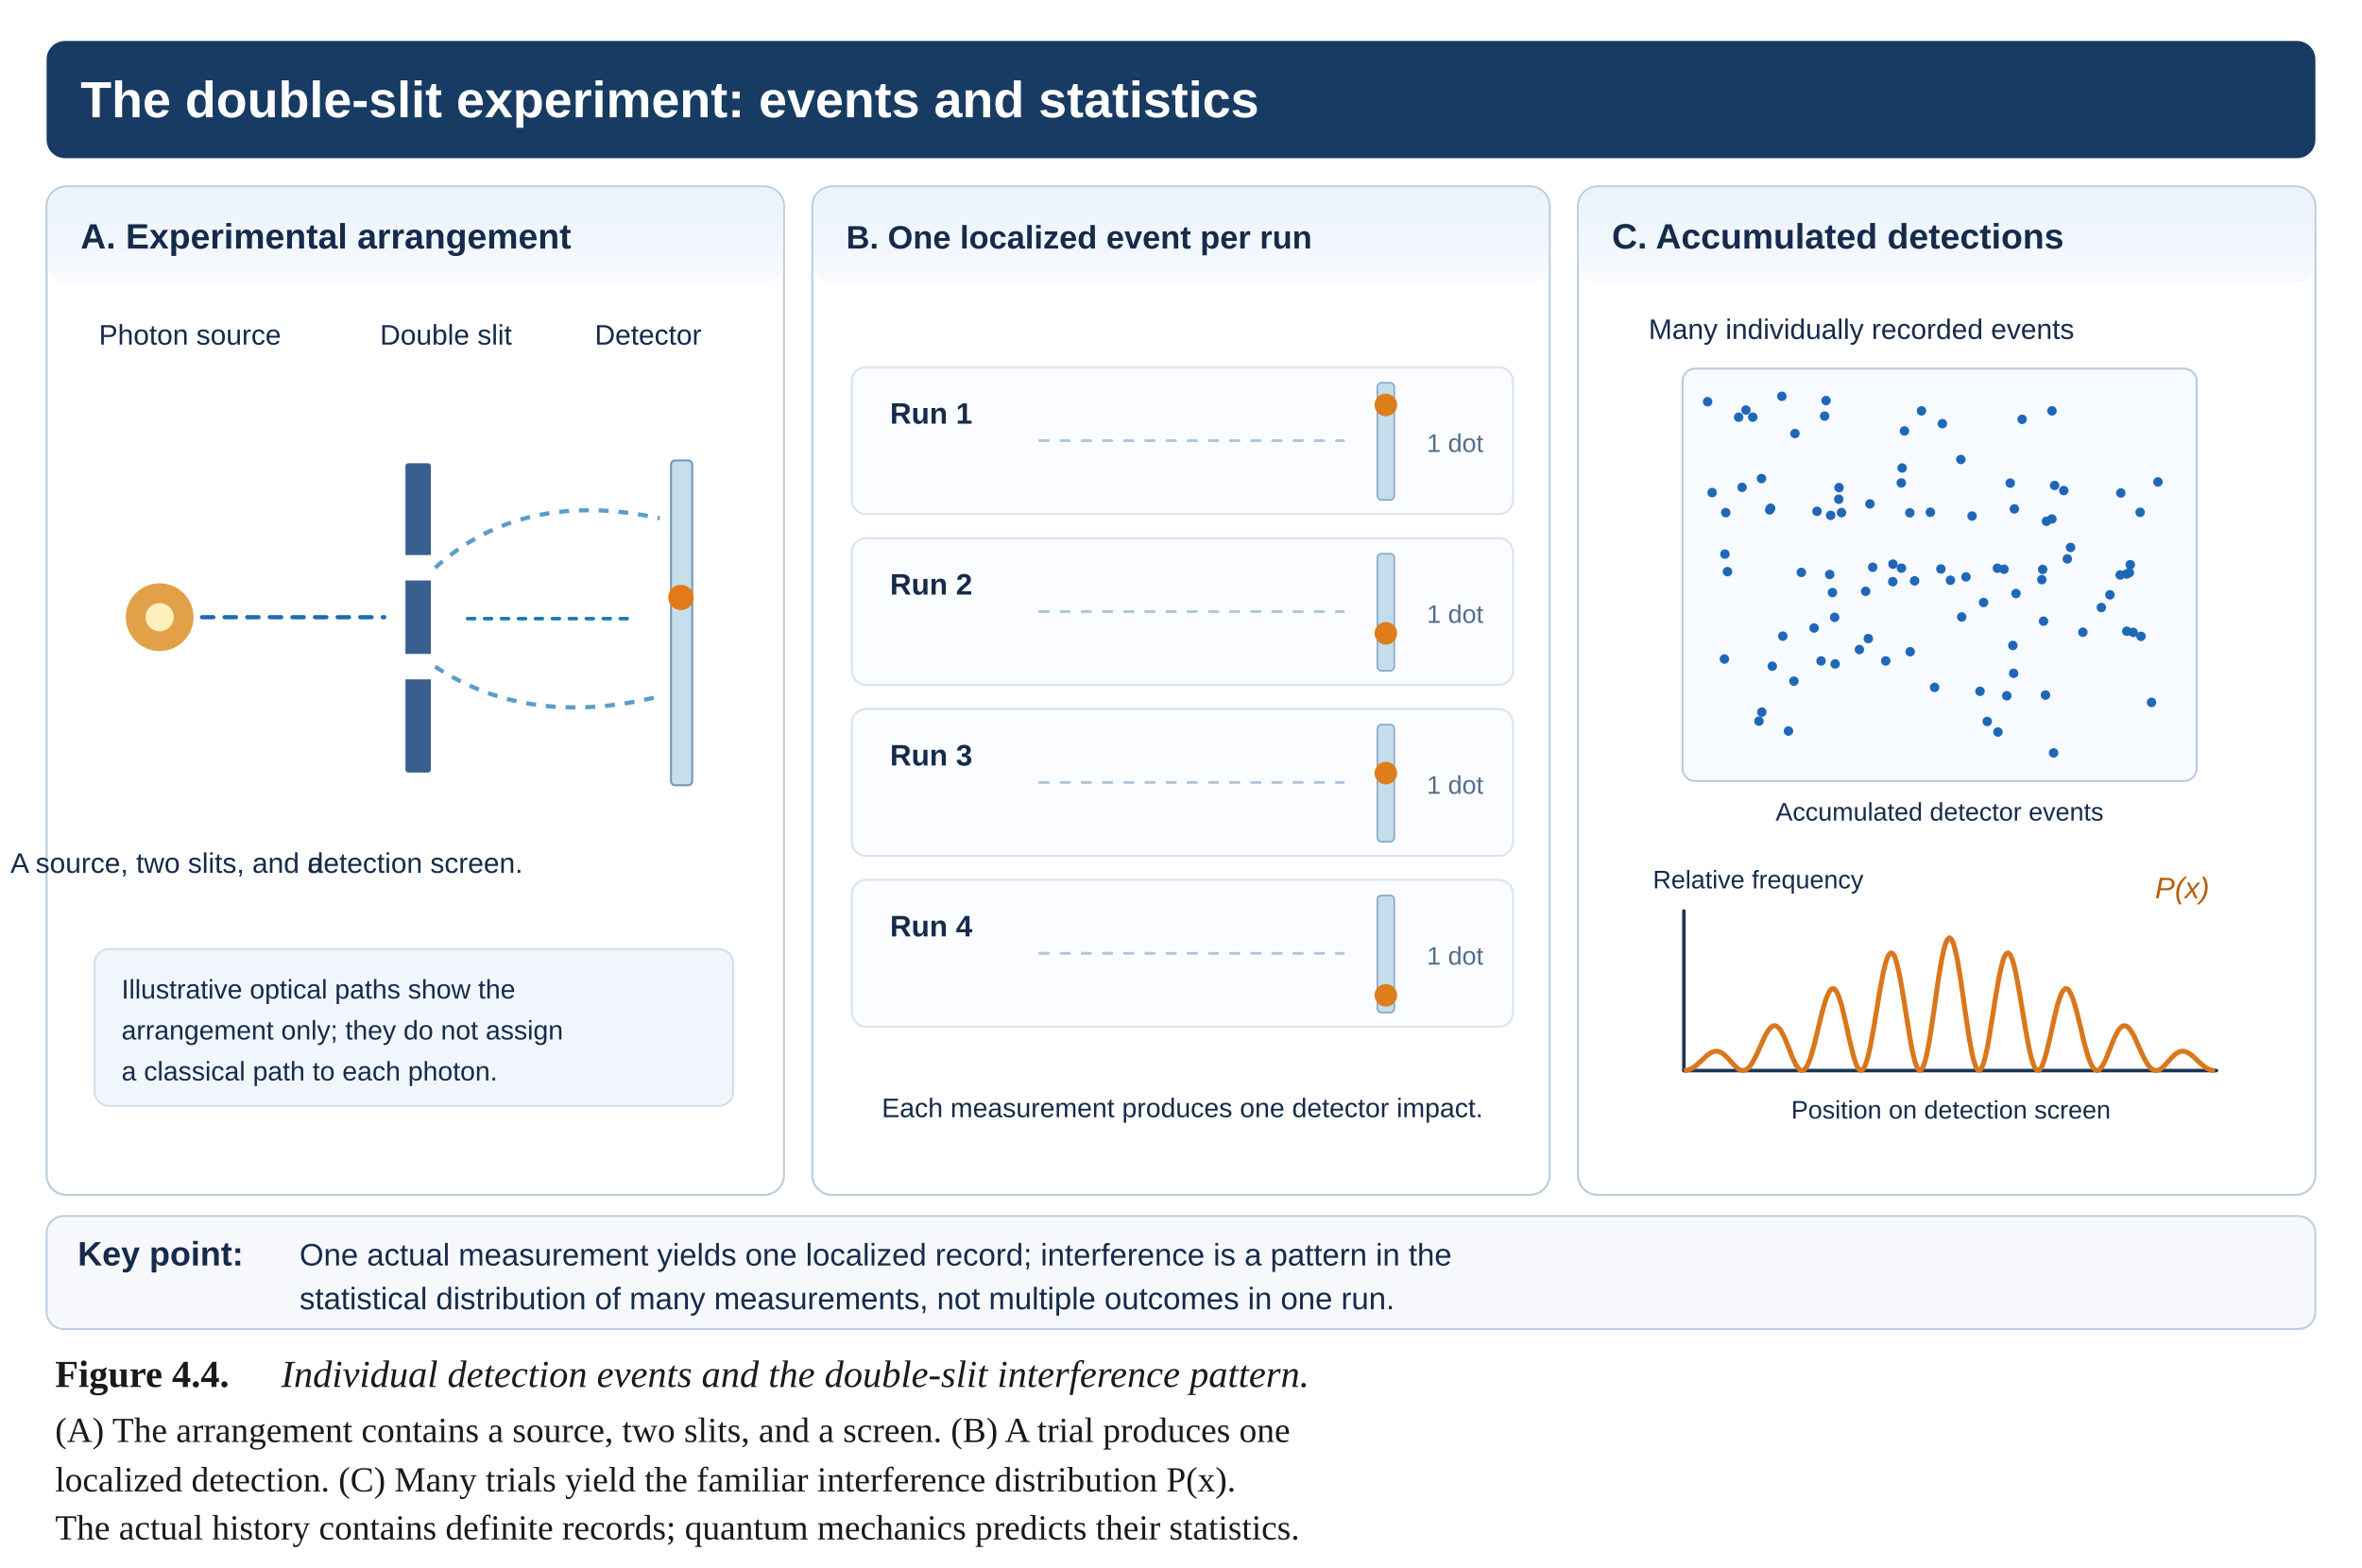
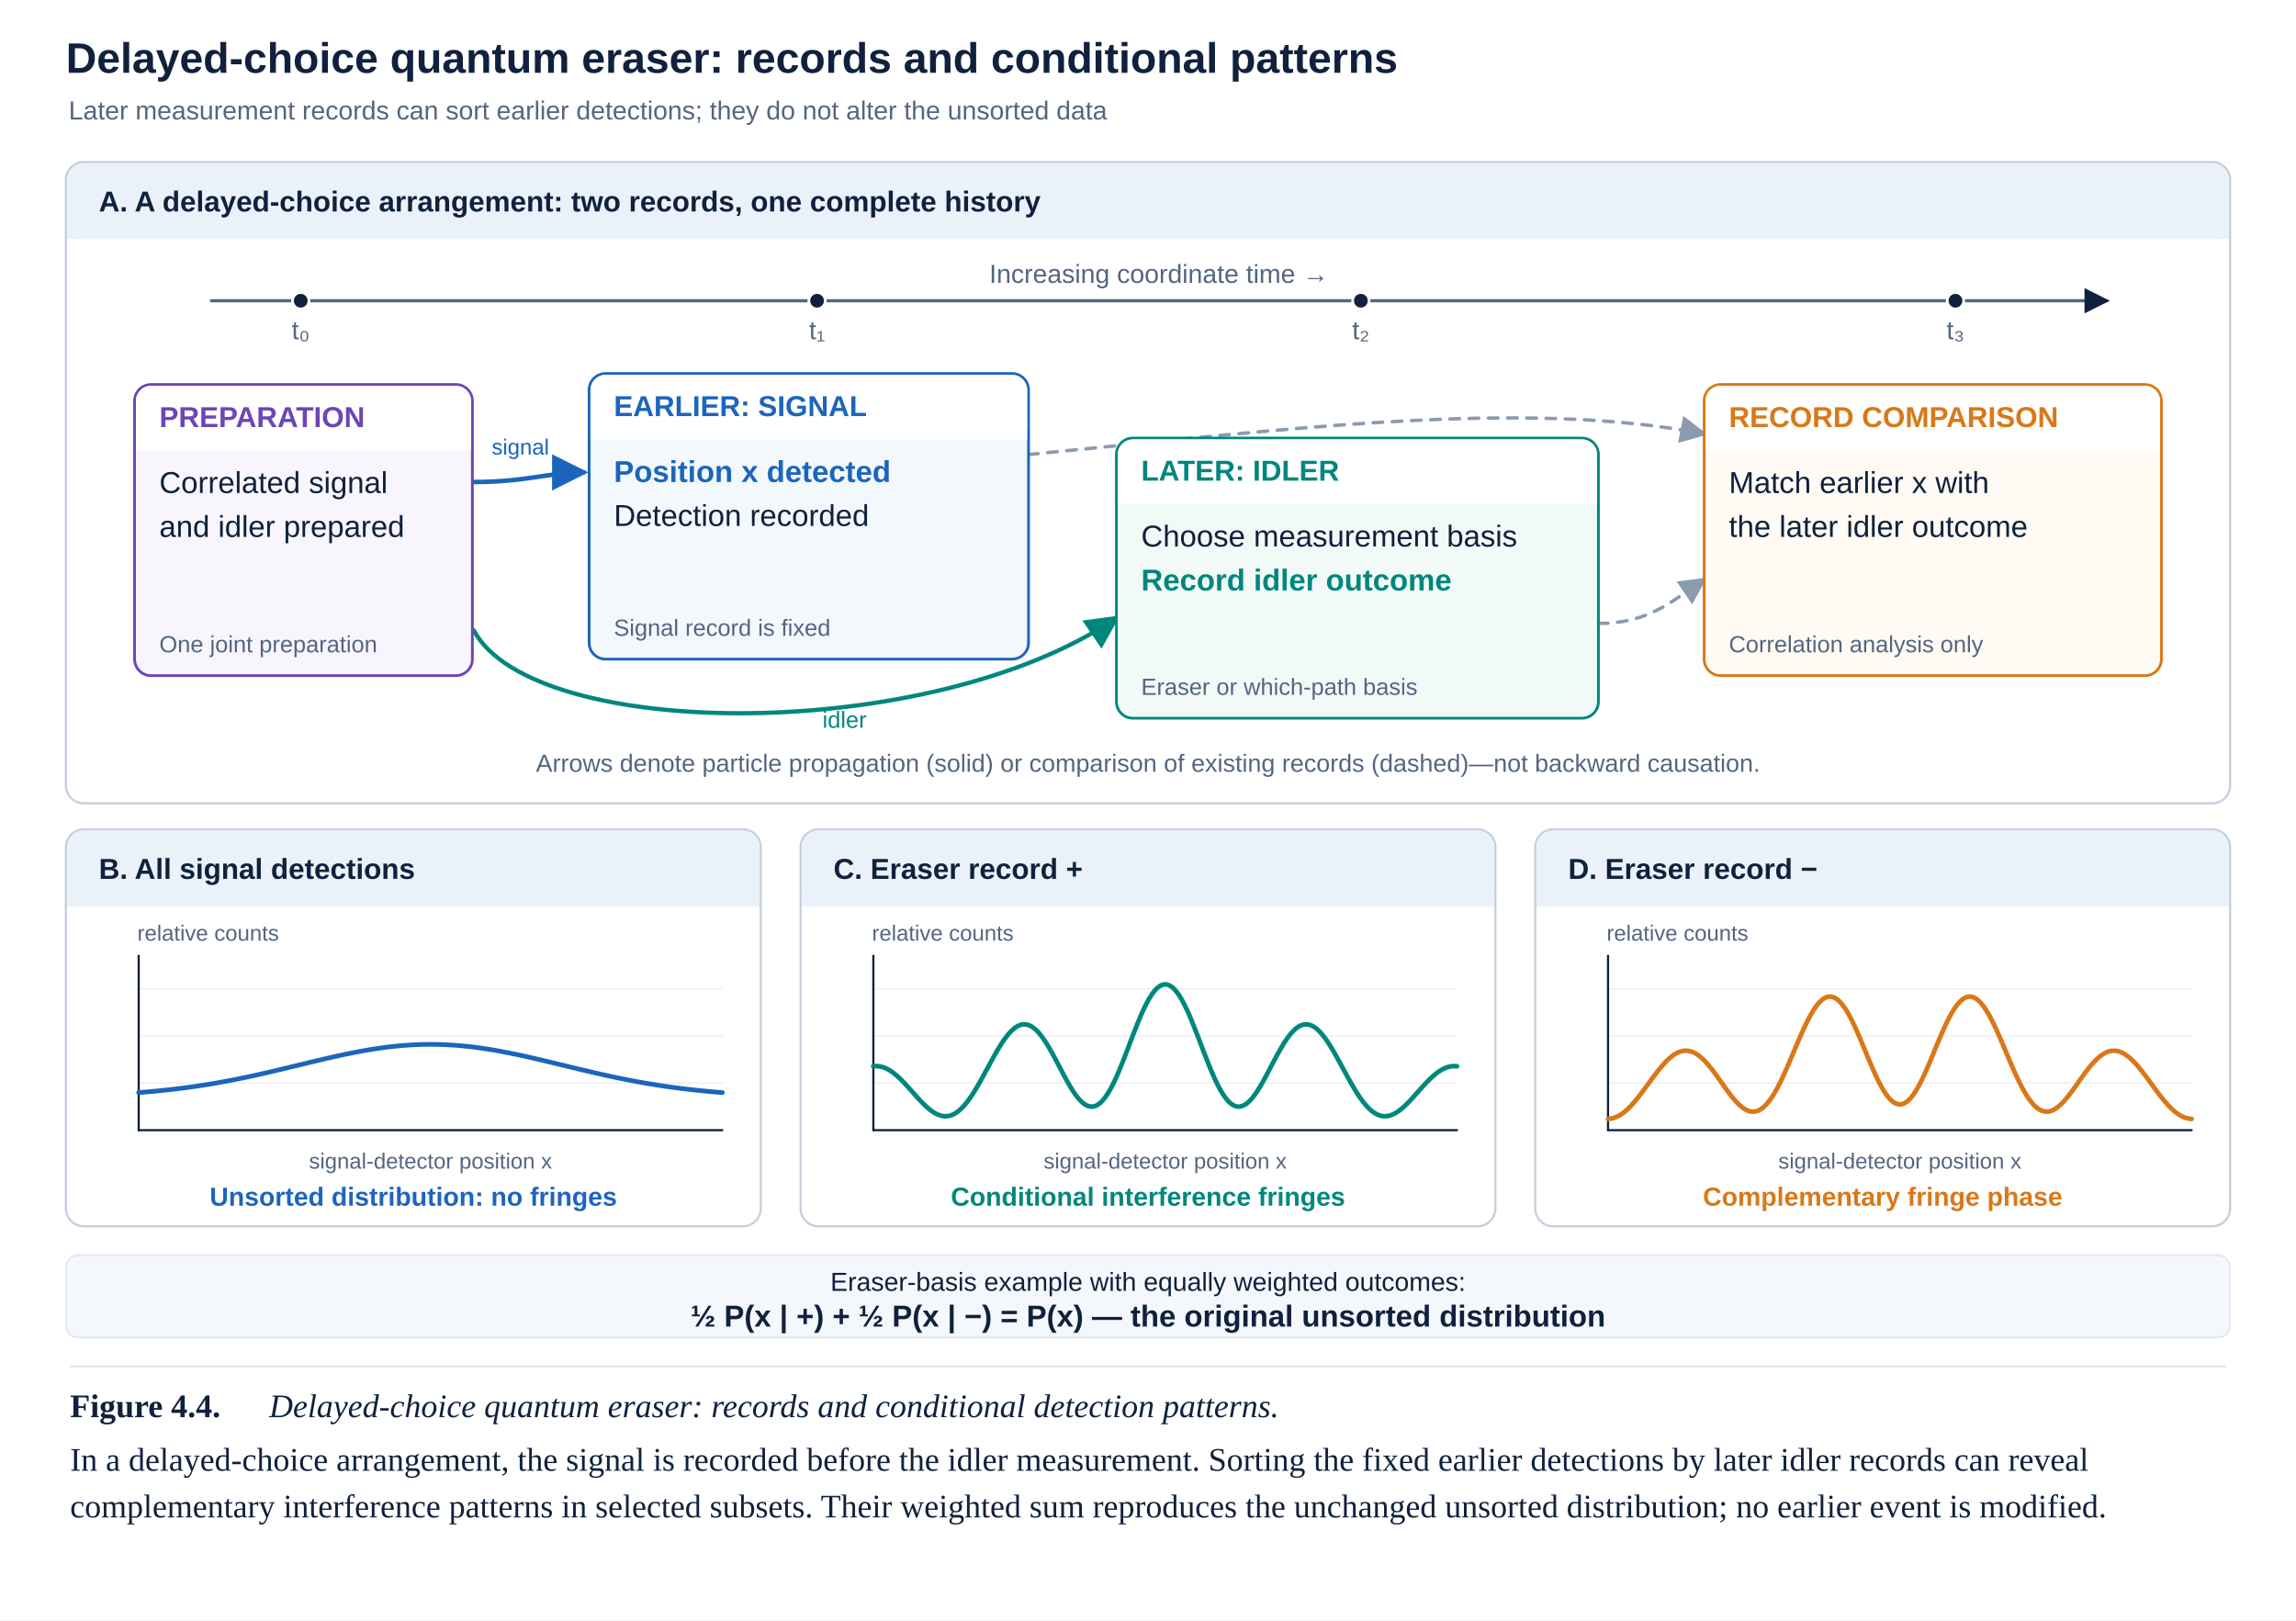
- <svg xmlns="http://www.w3.org/2000/svg" width="1672" height="1110" viewBox="0 0 1672 1110" role="img" aria-labelledby="title desc">
+ <svg xmlns="http://www.w3.org/2000/svg" width="1672" height="1180" viewBox="0 0 1672 1180" role="img" aria-labelledby="figtitle figdesc">
  <defs>
-     <linearGradient id="wash" x2="0" y2="1">
-       <stop stop-color="#EAF2FC" />
-       <stop offset="1" stop-color="#F8FAFD" />
-     </linearGradient>
-     <marker id="arrow" markerWidth="8" markerHeight="8" refX="7" refY="4" orient="auto">
-       <path d="M0 0L8 4L0 8Z" fill="#1E67B4" />
+     <marker id="arrowblue" viewBox="0 0 10 10" refX="8.7" refY="5" markerWidth="8" markerHeight="8" orient="auto">
+       <path d="M0 0 L10 5 L0 10Z" fill="#1C65BD" />
+     </marker>
+     <marker id="arrowteal" viewBox="0 0 10 10" refX="8.7" refY="5" markerWidth="8" markerHeight="8" orient="auto">
+       <path d="M0 0 L10 5 L0 10Z" fill="#00877D" />
+     </marker>
+     <marker id="arrowgray" viewBox="0 0 10 10" refX="8.7" refY="5" markerWidth="8" markerHeight="8" orient="auto">
+       <path d="M0 0 L10 5 L0 10Z" fill="#8A9BB0" />
+     </marker>
+     <marker id="arrownavy" viewBox="0 0 10 10" refX="8.7" refY="5" markerWidth="8" markerHeight="8" orient="auto">
+       <path d="M0 0 L10 5 L0 10Z" fill="#10213D" />
    </marker>
  </defs>
-   <rect width="1672" height="1110" fill="white" />
-   <g font-family="Arial,Helvetica,sans-serif" fill="#162B4B">
-     <rect x="33" y="29" width="1606" height="83" rx="13" fill="#183B63" />
-     <text x="57" y="83" font-size="36" font-weight="bold" fill="white">The double-slit experiment: events and statistics</text>
-     <rect x="33" y="132" width="522" height="714" rx="14" fill="#fff" stroke="#b9cce0" stroke-width="1.4" />
-     <rect x="34" y="133" width="520" height="67" rx="12" fill="url(#wash)" stroke="none" stroke-width="0" />
-     <rect x="575" y="132" width="522" height="714" rx="14" fill="#fff" stroke="#b9cce0" stroke-width="1.4" />
-     <rect x="576" y="133" width="520" height="67" rx="12" fill="url(#wash)" stroke="none" stroke-width="0" />
-     <rect x="1117" y="132" width="522" height="714" rx="14" fill="#fff" stroke="#b9cce0" stroke-width="1.4" />
-     <rect x="1118" y="133" width="520" height="67" rx="12" fill="url(#wash)" stroke="none" stroke-width="0" />
-     <text x="57" y="176" font-size="25" font-weight="bold">A. Experimental arrangement</text>
-     <text x="599" y="176" font-size="23" font-weight="bold">B. One localized event per run</text>
-     <text x="1141" y="176" font-size="25" font-weight="bold">C. Accumulated detections</text>
-     <text x="70" y="244" font-size="20">Photon source</text>
-     <text x="269" y="244" font-size="20">Double slit</text>
-     <text x="421" y="244" font-size="20">Detector</text>
-     <circle cx="113" cy="437" r="24" fill="#E2A148" />
-     <circle cx="113" cy="437" r="10" fill="#FFF0BC" />
-     <rect x="287" y="328" width="18" height="219" rx="2" fill="#385F8E" stroke="#24476E" stroke-width="0" />
-     <rect x="284" y="393" width="24" height="18" rx="1" fill="white" stroke="white" stroke-width="0" />
-     <rect x="284" y="463" width="24" height="18" rx="1" fill="white" stroke="white" stroke-width="0" />
-     <rect x="475" y="326" width="15" height="230" rx="3" fill="#C5DFED" stroke="#7398B5" stroke-width="1.4" />
-     <path d="M143 437L272 437" stroke="#2168B3" stroke-width="3" stroke-dasharray="8 8" stroke-linecap="round" fill="none" />
-     <path d="M308 402 Q370 346 467 367 M308 472 Q375 516 467 493" fill="none" stroke="#1B78B8" stroke-width="3" stroke-dasharray="7 7" opacity=".72" />
-     <path d="M331 438L447 438" stroke="#1B78B8" stroke-width="2.5" stroke-dasharray="5 7" stroke-linecap="round" fill="none" />
-     <circle cx="482" cy="423" r="9" fill="#E27B17" />
-     <text x="118" y="618" font-size="20" text-anchor="middle">A source, two slits, and a</text>
-     <text x="294" y="618" font-size="20" text-anchor="middle">detection screen.</text>
-     <rect x="67" y="672" width="452" height="111" rx="10" fill="#F0F6FC" stroke="#D0DFEE" stroke-width="1.4" />
-     <text x="86" y="707" font-size="19">Illustrative optical paths show the</text>
-     <text x="86" y="736" font-size="19">arrangement only; they do not assign</text>
-     <text x="86" y="765" font-size="19">a classical path to each photon.</text>
-     <rect x="603" y="260" width="468" height="104" rx="10" fill="#FAFCFF" stroke="#D9E4EF" stroke-width="1.4" />
-     <text x="630" y="300" font-size="21" font-weight="bold">Run 1</text>
-     <path d="M736 312L951 312" stroke="#AFC6DF" stroke-width="2" stroke-dasharray="6 9" stroke-linecap="round" fill="none" />
-     <rect x="975" y="271" width="12" height="83" rx="3" fill="#C4DDEB" stroke="#7DA1C0" stroke-width="1" />
-     <circle cx="981" cy="286.7" r="8" fill="#DD7E1B" />
-     <text x="1010" y="320" font-size="18" fill="#536D8B">1 dot</text>
-     <rect x="603" y="381" width="468" height="104" rx="10" fill="#FAFCFF" stroke="#D9E4EF" stroke-width="1.4" />
-     <text x="630" y="421" font-size="21" font-weight="bold">Run 2</text>
-     <path d="M736 433L951 433" stroke="#AFC6DF" stroke-width="2" stroke-dasharray="6 9" stroke-linecap="round" fill="none" />
-     <rect x="975" y="392" width="12" height="83" rx="3" fill="#C4DDEB" stroke="#7DA1C0" stroke-width="1" />
-     <circle cx="981" cy="448.4" r="8" fill="#DD7E1B" />
-     <text x="1010" y="441" font-size="18" fill="#536D8B">1 dot</text>
-     <rect x="603" y="502" width="468" height="104" rx="10" fill="#FAFCFF" stroke="#D9E4EF" stroke-width="1.4" />
-     <text x="630" y="542" font-size="21" font-weight="bold">Run 3</text>
-     <path d="M736 554L951 554" stroke="#AFC6DF" stroke-width="2" stroke-dasharray="6 9" stroke-linecap="round" fill="none" />
-     <rect x="975" y="513" width="12" height="83" rx="3" fill="#C4DDEB" stroke="#7DA1C0" stroke-width="1" />
-     <circle cx="981" cy="547.4" r="8" fill="#DD7E1B" />
-     <text x="1010" y="562" font-size="18" fill="#536D8B">1 dot</text>
-     <rect x="603" y="623" width="468" height="104" rx="10" fill="#FAFCFF" stroke="#D9E4EF" stroke-width="1.4" />
-     <text x="630" y="663" font-size="21" font-weight="bold">Run 4</text>
-     <path d="M736 675L951 675" stroke="#AFC6DF" stroke-width="2" stroke-dasharray="6 9" stroke-linecap="round" fill="none" />
-     <rect x="975" y="634" width="12" height="83" rx="3" fill="#C4DDEB" stroke="#7DA1C0" stroke-width="1" />
-     <circle cx="981" cy="704.7" r="8" fill="#DD7E1B" />
-     <text x="1010" y="683" font-size="18" fill="#536D8B">1 dot</text>
-     <text x="837" y="791" font-size="19" text-anchor="middle">Each measurement produces one detector impact.</text>
-     <text x="1167" y="240" font-size="20">Many individually recorded events</text>
-     <rect x="1191" y="261" width="364" height="292" rx="9" fill="#F7FAFE" stroke="#B8CBE1" stroke-width="1.4" />
-     <circle cx="1298.692" cy="437.09" r="3.35" fill="#1E68B7" />
-     <circle cx="1269.875" cy="482.299" r="3.35" fill="#1E68B7" />
-     <circle cx="1355.294" cy="411.258" r="3.35" fill="#1E68B7" />
-     <circle cx="1420.562" cy="492.642" r="3.35" fill="#1E68B7" />
-     <circle cx="1266.009" cy="517.631" r="3.35" fill="#1E68B7" />
-     <circle cx="1245.099" cy="510.593" r="3.35" fill="#1E68B7" />
-     <circle cx="1289.082" cy="467.956" r="3.35" fill="#1E68B7" />
-     <circle cx="1369.457" cy="486.701" r="3.35" fill="#1E68B7" />
-     <circle cx="1339.842" cy="411.85" r="3.35" fill="#1E68B7" />
-     <circle cx="1452.49" cy="367.446" r="3.35" fill="#1E68B7" />
-     <circle cx="1527.554" cy="341.212" r="3.35" fill="#1E68B7" />
-     <circle cx="1452.54" cy="290.933" r="3.35" fill="#1E68B7" />
-     <circle cx="1339.964" cy="399.426" r="3.35" fill="#1E68B7" />
-     <circle cx="1460.903" cy="347.346" r="3.35" fill="#1E68B7" />
-     <circle cx="1425.423" cy="476.723" r="3.35" fill="#1E68B7" />
-     <circle cx="1240.738" cy="295.38" r="3.35" fill="#1E68B7" />
-     <circle cx="1493.58" cy="421.162" r="3.35" fill="#1E68B7" />
-     <circle cx="1448.593" cy="369.074" r="3.35" fill="#1E68B7" />
-     <circle cx="1366.443" cy="362.716" r="3.35" fill="#1E68B7" />
-     <circle cx="1233.182" cy="345.06" r="3.35" fill="#1E68B7" />
-     <circle cx="1351.927" cy="363.106" r="3.35" fill="#1E68B7" />
-     <circle cx="1388.004" cy="325.32" r="3.35" fill="#1E68B7" />
-     <circle cx="1507.335" cy="405.425" r="3.35" fill="#1E68B7" />
-     <circle cx="1220.679" cy="466.634" r="3.35" fill="#1E68B7" />
-     <circle cx="1465.715" cy="387.626" r="3.35" fill="#1E68B7" />
-     <circle cx="1413.899" cy="402.31" r="3.35" fill="#1E68B7" />
-     <circle cx="1425.924" cy="360.325" r="3.35" fill="#1E68B7" />
-     <circle cx="1523.013" cy="497.313" r="3.35" fill="#1E68B7" />
-     <circle cx="1453.696" cy="533.073" r="3.35" fill="#1E68B7" />
-     <circle cx="1505.502" cy="446.921" r="3.35" fill="#1E68B7" />
-     <circle cx="1247.158" cy="504.211" r="3.35" fill="#1E68B7" />
-     <circle cx="1221.594" cy="362.952" r="3.35" fill="#1E68B7" />
-     <circle cx="1427.065" cy="420.267" r="3.35" fill="#1E68B7" />
-     <circle cx="1391.657" cy="408.44" r="3.35" fill="#1E68B7" />
-     <circle cx="1303.57" cy="362.945" r="3.35" fill="#1E68B7" />
-     <circle cx="1230.752" cy="295.417" r="3.35" fill="#1E68B7" />
-     <circle cx="1325.644" cy="401.613" r="3.35" fill="#1E68B7" />
-     <circle cx="1284.147" cy="444.64" r="3.35" fill="#1E68B7" />
-     <circle cx="1373.92" cy="402.865" r="3.35" fill="#1E68B7" />
-     <circle cx="1360.172" cy="290.928" r="3.35" fill="#1E68B7" />
-     <circle cx="1445.353" cy="410.417" r="3.35" fill="#1E68B7" />
-     <circle cx="1323.685" cy="356.792" r="3.35" fill="#1E68B7" />
-     <circle cx="1424.855" cy="456.993" r="3.35" fill="#1E68B7" />
-     <circle cx="1301.61" cy="353.473" r="3.35" fill="#1E68B7" />
-     <circle cx="1322.531" cy="452.15" r="3.35" fill="#1E68B7" />
-     <circle cx="1487.504" cy="430.138" r="3.35" fill="#1E68B7" />
-     <circle cx="1500.842" cy="407.108" r="3.35" fill="#1E68B7" />
-     <circle cx="1275.128" cy="405.281" r="3.35" fill="#1E68B7" />
-     <circle cx="1418.605" cy="403.043" r="3.35" fill="#1E68B7" />
-     <circle cx="1316.225" cy="459.904" r="3.35" fill="#1E68B7" />
-     <circle cx="1208.776" cy="284.414" r="3.35" fill="#1E68B7" />
-     <circle cx="1254.566" cy="471.701" r="3.35" fill="#1E68B7" />
-     <circle cx="1291.608" cy="294.623" r="3.35" fill="#1E68B7" />
-     <circle cx="1352.193" cy="461.45" r="3.35" fill="#1E68B7" />
-     <circle cx="1404.118" cy="426.573" r="3.35" fill="#1E68B7" />
-     <circle cx="1422.998" cy="342.064" r="3.35" fill="#1E68B7" />
-     <circle cx="1334.863" cy="467.939" r="3.35" fill="#1E68B7" />
-     <circle cx="1374.962" cy="299.979" r="3.35" fill="#1E68B7" />
-     <circle cx="1262.007" cy="450.418" r="3.35" fill="#1E68B7" />
-     <circle cx="1505.363" cy="406.45" r="3.35" fill="#1E68B7" />
-     <circle cx="1514.958" cy="362.741" r="3.35" fill="#1E68B7" />
-     <circle cx="1406.711" cy="510.818" r="3.35" fill="#1E68B7" />
-     <circle cx="1345.989" cy="402.259" r="3.35" fill="#1E68B7" />
-     <circle cx="1501.291" cy="349.063" r="3.35" fill="#1E68B7" />
-     <circle cx="1295.226" cy="406.757" r="3.35" fill="#1E68B7" />
-     <circle cx="1348.134" cy="305.132" r="3.35" fill="#1E68B7" />
-     <circle cx="1454.408" cy="343.719" r="3.35" fill="#1E68B7" />
-     <circle cx="1221.025" cy="392.322" r="3.35" fill="#1E68B7" />
-     <circle cx="1474.411" cy="447.647" r="3.35" fill="#1E68B7" />
-     <circle cx="1261.335" cy="280.601" r="3.35" fill="#1E68B7" />
-     <circle cx="1235.911" cy="290.323" r="3.35" fill="#1E68B7" />
-     <circle cx="1380.664" cy="410.823" r="3.35" fill="#1E68B7" />
-     <circle cx="1252.723" cy="361.037" r="3.35" fill="#1E68B7" />
-     <circle cx="1447.943" cy="492.137" r="3.35" fill="#1E68B7" />
-     <circle cx="1507.965" cy="399.808" r="3.35" fill="#1E68B7" />
-     <circle cx="1246.92" cy="338.842" r="3.35" fill="#1E68B7" />
-     <circle cx="1253.376" cy="359.846" r="3.35" fill="#1E68B7" />
-     <circle cx="1510.049" cy="447.766" r="3.35" fill="#1E68B7" />
-     <circle cx="1320.648" cy="418.67" r="3.35" fill="#1E68B7" />
-     <circle cx="1346.5" cy="331.363" r="3.35" fill="#1E68B7" />
-     <circle cx="1270.615" cy="306.949" r="3.35" fill="#1E68B7" />
-     <circle cx="1463.407" cy="395.73" r="3.35" fill="#1E68B7" />
-     <circle cx="1297.144" cy="419.566" r="3.35" fill="#1E68B7" />
-     <circle cx="1295.879" cy="364.888" r="3.35" fill="#1E68B7" />
-     <circle cx="1286.215" cy="362.044" r="3.35" fill="#1E68B7" />
-     <circle cx="1222.839" cy="404.744" r="3.35" fill="#1E68B7" />
-     <circle cx="1431.411" cy="296.901" r="3.35" fill="#1E68B7" />
-     <circle cx="1301.797" cy="345.24" r="3.35" fill="#1E68B7" />
-     <circle cx="1445.94" cy="403.17" r="3.35" fill="#1E68B7" />
-     <circle cx="1395.974" cy="365.367" r="3.35" fill="#1E68B7" />
-     <circle cx="1446.562" cy="439.812" r="3.35" fill="#1E68B7" />
-     <circle cx="1401.618" cy="489.468" r="3.35" fill="#1E68B7" />
-     <circle cx="1292.604" cy="283.609" r="3.35" fill="#1E68B7" />
-     <circle cx="1299.06" cy="470.127" r="3.35" fill="#1E68B7" />
-     <circle cx="1345.865" cy="341.936" r="3.35" fill="#1E68B7" />
-     <circle cx="1515.558" cy="450.554" r="3.35" fill="#1E68B7" />
-     <circle cx="1414.305" cy="518.317" r="3.35" fill="#1E68B7" />
-     <circle cx="1388.65" cy="436.835" r="3.35" fill="#1E68B7" />
-     <circle cx="1211.985" cy="348.78" r="3.35" fill="#1E68B7" />
-     <text x="1373" y="581" font-size="18" text-anchor="middle">Accumulated detector events</text>
-     <text x="1170" y="629" font-size="18">Relative frequency</text>
-     <path d="M1192 758L1569 758" stroke="#1B3555" stroke-width="2.5" stroke-linecap="round" fill="none" />
-     <path d="M1192 758L1192 645" stroke="#1B3555" stroke-width="2.5" stroke-linecap="round" fill="none" />
-     <path d="M1192.0 758.0 L1193.3 757.9 L1194.7 757.7 L1196.0 757.2 L1197.4 756.6 L1198.7 755.8 L1200.1 754.8 L1201.4 753.7 L1202.7 752.5 L1204.1 751.3 L1205.4 750.0 L1206.8 748.7 L1208.1 747.5 L1209.5 746.5 L1210.8 745.6 L1212.1 744.9 L1213.5 744.5 L1214.8 744.3 L1216.2 744.4 L1217.5 744.8 L1218.9 745.5 L1220.2 746.5 L1221.5 747.7 L1222.9 749.0 L1224.2 750.5 L1225.6 752.0 L1226.9 753.5 L1228.3 754.9 L1229.6 756.1 L1230.9 757.1 L1232.3 757.7 L1233.6 758.0 L1235.0 757.8 L1236.3 757.2 L1237.7 756.1 L1239.0 754.6 L1240.3 752.6 L1241.7 750.2 L1243.0 747.6 L1244.4 744.7 L1245.7 741.7 L1247.1 738.7 L1248.4 735.7 L1249.7 733.0 L1251.1 730.6 L1252.4 728.7 L1253.8 727.2 L1255.1 726.4 L1256.5 726.2 L1257.8 726.7 L1259.1 727.8 L1260.5 729.5 L1261.8 731.9 L1263.2 734.7 L1264.5 737.8 L1265.9 741.2 L1267.2 744.6 L1268.5 748.0 L1269.9 751.1 L1271.2 753.8 L1272.6 755.9 L1273.9 757.4 L1275.3 758.0 L1276.6 757.7 L1277.9 756.6 L1279.3 754.5 L1280.6 751.5 L1282.0 747.7 L1283.3 743.1 L1284.7 738.1 L1286.0 732.6 L1287.3 727.0 L1288.7 721.4 L1290.0 716.1 L1291.4 711.2 L1292.7 707.0 L1294.1 703.7 L1295.4 701.3 L1296.7 700.1 L1298.1 700.0 L1299.4 701.2 L1300.8 703.5 L1302.1 707.0 L1303.5 711.4 L1304.8 716.5 L1306.1 722.3 L1307.5 728.4 L1308.8 734.5 L1310.2 740.4 L1311.5 745.8 L1312.9 750.5 L1314.2 754.2 L1315.5 756.7 L1316.9 757.9 L1318.2 757.7 L1319.6 756.0 L1320.9 752.8 L1322.3 748.2 L1323.6 742.5 L1324.9 735.7 L1326.3 728.1 L1327.6 720.1 L1329.0 711.8 L1330.3 703.7 L1331.7 696.1 L1333.0 689.2 L1334.3 683.5 L1335.7 679.0 L1337.0 676.0 L1338.4 674.7 L1339.7 675.1 L1341.1 677.2 L1342.4 681.0 L1343.7 686.2 L1345.1 692.7 L1346.4 700.2 L1347.8 708.4 L1349.1 717.0 L1350.5 725.5 L1351.8 733.7 L1353.1 741.2 L1354.5 747.6 L1355.8 752.6 L1357.2 756.1 L1358.5 757.8 L1359.9 757.7 L1361.2 755.8 L1362.5 752.0 L1363.9 746.6 L1365.2 739.8 L1366.6 731.7 L1367.9 722.8 L1369.3 713.5 L1370.6 704.0 L1371.9 694.8 L1373.3 686.2 L1374.6 678.7 L1376.0 672.5 L1377.3 667.8 L1378.7 665.0 L1380.0 664.0 L1381.3 665.0 L1382.7 667.8 L1384.0 672.5 L1385.4 678.7 L1386.7 686.2 L1388.1 694.8 L1389.4 704.0 L1390.7 713.5 L1392.1 722.8 L1393.4 731.7 L1394.8 739.8 L1396.1 746.6 L1397.5 752.0 L1398.8 755.8 L1400.1 757.7 L1401.5 757.8 L1402.8 756.1 L1404.2 752.6 L1405.5 747.6 L1406.9 741.2 L1408.2 733.7 L1409.5 725.5 L1410.9 717.0 L1412.2 708.4 L1413.6 700.2 L1414.9 692.7 L1416.3 686.2 L1417.6 681.0 L1418.9 677.2 L1420.3 675.1 L1421.6 674.7 L1423.0 676.0 L1424.3 679.0 L1425.7 683.5 L1427.0 689.2 L1428.3 696.1 L1429.7 703.7 L1431.0 711.8 L1432.4 720.1 L1433.7 728.1 L1435.1 735.7 L1436.4 742.5 L1437.7 748.2 L1439.1 752.8 L1440.4 756.0 L1441.8 757.7 L1443.1 757.9 L1444.5 756.7 L1445.8 754.2 L1447.1 750.5 L1448.5 745.8 L1449.8 740.4 L1451.2 734.5 L1452.5 728.4 L1453.9 722.3 L1455.2 716.5 L1456.5 711.4 L1457.9 707.0 L1459.2 703.5 L1460.6 701.2 L1461.9 700.0 L1463.3 700.1 L1464.6 701.3 L1465.9 703.7 L1467.3 707.0 L1468.6 711.2 L1470.0 716.1 L1471.3 721.4 L1472.7 727.0 L1474.0 732.6 L1475.3 738.1 L1476.7 743.1 L1478.0 747.7 L1479.4 751.5 L1480.7 754.5 L1482.1 756.6 L1483.4 757.7 L1484.7 758.0 L1486.1 757.4 L1487.4 755.9 L1488.8 753.8 L1490.1 751.1 L1491.5 748.0 L1492.8 744.6 L1494.1 741.2 L1495.5 737.8 L1496.8 734.7 L1498.2 731.9 L1499.5 729.5 L1500.9 727.8 L1502.2 726.7 L1503.5 726.2 L1504.9 726.4 L1506.2 727.2 L1507.6 728.7 L1508.9 730.6 L1510.3 733.0 L1511.6 735.7 L1512.9 738.7 L1514.3 741.7 L1515.6 744.7 L1517.0 747.6 L1518.3 750.2 L1519.7 752.6 L1521.0 754.6 L1522.3 756.1 L1523.7 757.2 L1525.0 757.8 L1526.4 758.0 L1527.7 757.7 L1529.1 757.1 L1530.4 756.1 L1531.7 754.9 L1533.1 753.5 L1534.4 752.0 L1535.8 750.5 L1537.1 749.0 L1538.5 747.7 L1539.8 746.5 L1541.1 745.5 L1542.5 744.8 L1543.8 744.4 L1545.2 744.3 L1546.5 744.5 L1547.9 744.9 L1549.2 745.6 L1550.5 746.5 L1551.9 747.5 L1553.2 748.7 L1554.6 750.0 L1555.9 751.3 L1557.3 752.5 L1558.6 753.7 L1559.9 754.8 L1561.3 755.8 L1562.6 756.6 L1564.0 757.2 L1565.3 757.7 L1566.7 757.9 L1568.0 758.0" fill="none" stroke="#D8771B" stroke-width="3.5" stroke-linejoin="round" />
-     <text x="1381" y="792" font-size="18" text-anchor="middle">Position on detection screen</text>
-     <text x="1564" y="636" font-size="21" fill="#B95E0B" font-style="italic" text-anchor="end">P(x)</text>
-     <rect x="33" y="861" width="1606" height="80" rx="12" fill="#F6F8FC" stroke="#BECFE2" stroke-width="1.4" />
-     <text x="55" y="896" font-size="24" font-weight="bold">Key point:</text>
-     <text x="212" y="896" font-size="22">One actual measurement yields one localized record; interference is a pattern in the</text>
-     <text x="212" y="927" font-size="22">statistical distribution of many measurements, not multiple outcomes in one run.</text>
-   </g>
-   <g font-family="Georgia,'Liberation Serif',serif" fill="#1A1A1A" font-size="26">
-     <text x="39" y="982" font-size="27" font-weight="bold">Figure 4.4.</text>
-     <text x="199" y="982" font-size="27" font-style="italic">Individual detection events and the double-slit interference pattern.</text>
-     <text x="39" y="1021" font-size="25">(A) The arrangement contains a source, two slits, and a screen. (B) A trial produces one</text>
-     <text x="39" y="1056" font-size="25">localized detection. (C) Many trials yield the familiar interference distribution P(x).</text>
-     <text x="39" y="1090" font-size="25">The actual history contains definite records; quantum mechanics predicts their statistics.</text>
-   </g>
+   <rect x="0" y="0" width="1672" height="1180" rx="0" fill="white" stroke="none" stroke-width="1.6" />
+   <text x="48" y="53" fill="#10213D" font-size="31" font-family="Arial, Helvetica, sans-serif" font-weight="bold">Delayed-choice quantum eraser: records and conditional patterns</text>
+   <text x="50" y="87" fill="#536680" font-size="19" font-family="Arial, Helvetica, sans-serif">Later measurement records can sort earlier detections; they do not alter the unsorted data</text>
+   <rect x="48" y="118" width="1576" height="467" rx="13" fill="white" stroke="#C5D0DE" stroke-width="1.6" />
+   <rect x="49" y="119" width="1574" height="55" rx="12" fill="#EAF1F9" stroke="none" stroke-width="1.6" />
+   <rect x="49" y="158" width="1574" height="16" rx="0" fill="#EAF1F9" stroke="none" stroke-width="1.6" />
+   <text x="72" y="154" fill="#10213D" font-size="21" font-family="Arial, Helvetica, sans-serif" font-weight="bold">A. A delayed-choice arrangement: two records, one complete history</text>
+   <path d="M154 219 L1534 219" stroke="#536680" stroke-width="2.3" fill="none" marker-end="url(#arrownavy)" stroke-linecap="round" />
+   <text x="844" y="206" fill="#536680" font-size="19" font-family="Arial, Helvetica, sans-serif" text-anchor="middle">Increasing coordinate time  →</text>
+   <circle cx="219" cy="219" r="6" fill="#10213D" stroke="#FFFFFF" stroke-width="2" />
+   <text x="219" y="247" fill="#536680" font-size="19" font-family="Arial, Helvetica, sans-serif" text-anchor="middle">t₀</text>
+   <circle cx="595" cy="219" r="6" fill="#10213D" stroke="#FFFFFF" stroke-width="2" />
+   <text x="595" y="247" fill="#536680" font-size="19" font-family="Arial, Helvetica, sans-serif" text-anchor="middle">t₁</text>
+   <circle cx="991" cy="219" r="6" fill="#10213D" stroke="#FFFFFF" stroke-width="2" />
+   <text x="991" y="247" fill="#536680" font-size="19" font-family="Arial, Helvetica, sans-serif" text-anchor="middle">t₂</text>
+   <circle cx="1424" cy="219" r="6" fill="#10213D" stroke="#FFFFFF" stroke-width="2" />
+   <text x="1424" y="247" fill="#536680" font-size="19" font-family="Arial, Helvetica, sans-serif" text-anchor="middle">t₃</text>
+   <path d="M345 351 C384 351 399 344 425 344" stroke="#1C65BD" stroke-width="3.3" fill="none" marker-end="url(#arrowblue)" stroke-linecap="round" />
+   <text x="379" y="331" fill="#1C65BD" font-size="16" font-family="Arial, Helvetica, sans-serif" text-anchor="middle">signal</text>
+   <path d="M345 459 C388 540 678 542 813 450" stroke="#00877D" stroke-width="3.1" fill="none" marker-end="url(#arrowteal)" stroke-linecap="round" />
+   <text x="615" y="530" fill="#00877D" font-size="17" font-family="Arial, Helvetica, sans-serif" text-anchor="middle">idler</text>
+   <path d="M749 331 C934 313 1108 290 1241 316" stroke="#8A9BB0" stroke-width="2.5" stroke-dasharray="7 7" fill="none" marker-end="url(#arrowgray)" stroke-linecap="round" />
+   <path d="M1164 454 C1200 454 1216 439 1241 422" stroke="#8A9BB0" stroke-width="2.5" stroke-dasharray="7 7" fill="none" marker-end="url(#arrowgray)" stroke-linecap="round" />
+   <rect x="98" y="280" width="246" height="212" rx="12" fill="#F8F5FD" stroke="#6D46B5" stroke-width="2" />
+   <rect x="99" y="281" width="244" height="47" rx="11" fill="#FFFFFF" stroke="none" stroke-width="1.6" />
+   <rect x="99" y="316" width="244" height="12" rx="0" fill="#FFFFFF" stroke="none" stroke-width="1.6" />
+   <text x="116" y="311" fill="#6D46B5" font-size="21" font-family="Arial, Helvetica, sans-serif" font-weight="bold">PREPARATION</text>
+   <text x="116" y="359" fill="#10213D" font-size="22" font-family="Arial, Helvetica, sans-serif">Correlated signal</text>
+   <text x="116" y="391" fill="#10213D" font-size="22" font-family="Arial, Helvetica, sans-serif">and idler prepared</text>
+   <text x="116" y="475" fill="#536680" font-size="17" font-family="Arial, Helvetica, sans-serif">One joint preparation</text>
+   <rect x="429" y="272" width="320" height="208" rx="12" fill="#F3F8FD" stroke="#1C65BD" stroke-width="2" />
+   <rect x="430" y="273" width="318" height="47" rx="11" fill="#FFFFFF" stroke="none" stroke-width="1.6" />
+   <rect x="430" y="308" width="318" height="12" rx="0" fill="#FFFFFF" stroke="none" stroke-width="1.6" />
+   <text x="447" y="303" fill="#1C65BD" font-size="21" font-family="Arial, Helvetica, sans-serif" font-weight="bold">EARLIER: SIGNAL</text>
+   <text x="447" y="351" fill="#1C65BD" font-size="22" font-family="Arial, Helvetica, sans-serif" font-weight="bold">Position x detected</text>
+   <text x="447" y="383" fill="#10213D" font-size="22" font-family="Arial, Helvetica, sans-serif">Detection recorded</text>
+   <text x="447" y="463" fill="#536680" font-size="17" font-family="Arial, Helvetica, sans-serif">Signal record is fixed</text>
+   <rect x="813" y="319" width="351" height="204" rx="12" fill="#F2FAF8" stroke="#00877D" stroke-width="2" />
+   <rect x="814" y="320" width="349" height="47" rx="11" fill="#FFFFFF" stroke="none" stroke-width="1.6" />
+   <rect x="814" y="355" width="349" height="12" rx="0" fill="#FFFFFF" stroke="none" stroke-width="1.6" />
+   <text x="831" y="350" fill="#00877D" font-size="21" font-family="Arial, Helvetica, sans-serif" font-weight="bold">LATER: IDLER</text>
+   <text x="831" y="398" fill="#10213D" font-size="22" font-family="Arial, Helvetica, sans-serif">Choose measurement basis</text>
+   <text x="831" y="430" fill="#00877D" font-size="22" font-family="Arial, Helvetica, sans-serif" font-weight="bold">Record idler outcome</text>
+   <text x="831" y="506" fill="#536680" font-size="17" font-family="Arial, Helvetica, sans-serif">Eraser or which-path basis</text>
+   <rect x="1241" y="280" width="333" height="212" rx="12" fill="#FFFAF3" stroke="#D97818" stroke-width="2" />
+   <rect x="1242" y="281" width="331" height="47" rx="11" fill="#FFFFFF" stroke="none" stroke-width="1.6" />
+   <rect x="1242" y="316" width="331" height="12" rx="0" fill="#FFFFFF" stroke="none" stroke-width="1.6" />
+   <text x="1259" y="311" fill="#D97818" font-size="21" font-family="Arial, Helvetica, sans-serif" font-weight="bold">RECORD COMPARISON</text>
+   <text x="1259" y="359" fill="#10213D" font-size="22" font-family="Arial, Helvetica, sans-serif">Match earlier x with</text>
+   <text x="1259" y="391" fill="#10213D" font-size="22" font-family="Arial, Helvetica, sans-serif">the later idler outcome</text>
+   <text x="1259" y="475" fill="#536680" font-size="17" font-family="Arial, Helvetica, sans-serif">Correlation analysis only</text>
+   <text x="836" y="562" fill="#536680" font-size="18" font-family="Arial, Helvetica, sans-serif" text-anchor="middle">Arrows denote particle propagation (solid) or comparison of existing records (dashed)—not backward causation.</text>
+   <rect x="48" y="604" width="506" height="289" rx="13" fill="white" stroke="#C5D0DE" stroke-width="1.6" />
+   <rect x="49" y="605" width="504" height="55" rx="12" fill="#EAF1F9" stroke="none" stroke-width="1.6" />
+   <rect x="49" y="644" width="504" height="16" rx="0" fill="#EAF1F9" stroke="none" stroke-width="1.6" />
+   <text x="72" y="640" fill="#10213D" font-size="21" font-family="Arial, Helvetica, sans-serif" font-weight="bold">B. All signal detections</text>
+   <rect x="583" y="604" width="506" height="289" rx="13" fill="white" stroke="#C5D0DE" stroke-width="1.6" />
+   <rect x="584" y="605" width="504" height="55" rx="12" fill="#EAF1F9" stroke="none" stroke-width="1.6" />
+   <rect x="584" y="644" width="504" height="16" rx="0" fill="#EAF1F9" stroke="none" stroke-width="1.6" />
+   <text x="607" y="640" fill="#10213D" font-size="21" font-family="Arial, Helvetica, sans-serif" font-weight="bold">C. Eraser record +</text>
+   <rect x="1118" y="604" width="506" height="289" rx="13" fill="white" stroke="#C5D0DE" stroke-width="1.6" />
+   <rect x="1119" y="605" width="504" height="55" rx="12" fill="#EAF1F9" stroke="none" stroke-width="1.6" />
+   <rect x="1119" y="644" width="504" height="16" rx="0" fill="#EAF1F9" stroke="none" stroke-width="1.6" />
+   <text x="1142" y="640" fill="#10213D" font-size="21" font-family="Arial, Helvetica, sans-serif" font-weight="bold">D. Eraser record −</text>
+   <path d="M101 788.676 L526 788.676" stroke="#EBEFF5" stroke-width="1" fill="none" stroke-linecap="round" />
+   <path d="M101 754.351 L526 754.351" stroke="#EBEFF5" stroke-width="1" fill="none" stroke-linecap="round" />
+   <path d="M101 720.027 L526 720.027" stroke="#EBEFF5" stroke-width="1" fill="none" stroke-linecap="round" />
+   <path d="M101 823 L526 823" stroke="#10213D" stroke-width="1.6" fill="none" stroke-linecap="round" />
+   <path d="M101 696 L101 823" stroke="#10213D" stroke-width="1.6" fill="none" stroke-linecap="round" />
+   <text x="100" y="685" fill="#536680" font-size="16" font-family="Arial, Helvetica, sans-serif">relative counts</text>
+   <text x="313.5" y="851" fill="#536680" font-size="16" font-family="Arial, Helvetica, sans-serif" text-anchor="middle">signal-detector position x</text>
+   <path d="M101.00 795.63 L103.14 795.46 L105.27 795.29 L107.41 795.10 L109.54 794.92 L111.68 794.72 L113.81 794.52 L115.95 794.31 L118.09 794.10 L120.22 793.87 L122.36 793.64 L124.49 793.40 L126.63 793.15 L128.76 792.90 L130.90 792.64 L133.04 792.36 L135.17 792.08 L137.31 791.80 L139.44 791.50 L141.58 791.20 L143.71 790.88 L145.85 790.56 L147.98 790.23 L150.12 789.89 L152.26 789.55 L154.39 789.19 L156.53 788.83 L158.66 788.46 L160.80 788.08 L162.93 787.69 L165.07 787.29 L167.21 786.89 L169.34 786.47 L171.48 786.05 L173.61 785.63 L175.75 785.19 L177.88 784.75 L180.02 784.30 L182.16 783.85 L184.29 783.38 L186.43 782.92 L188.56 782.44 L190.70 781.96 L192.83 781.48 L194.97 780.99 L197.11 780.49 L199.24 779.99 L201.38 779.49 L203.51 778.98 L205.65 778.48 L207.78 777.96 L209.92 777.45 L212.06 776.93 L214.19 776.42 L216.33 775.90 L218.46 775.38 L220.60 774.86 L222.73 774.35 L224.87 773.83 L227.01 773.32 L229.14 772.81 L231.28 772.30 L233.41 771.80 L235.55 771.29 L237.68 770.80 L239.82 770.31 L241.95 769.82 L244.09 769.35 L246.23 768.87 L248.36 768.41 L250.50 767.95 L252.63 767.51 L254.77 767.07 L256.90 766.64 L259.04 766.23 L261.18 765.82 L263.31 765.42 L265.45 765.04 L267.58 764.67 L269.72 764.31 L271.85 763.97 L273.99 763.64 L276.13 763.33 L278.26 763.03 L280.40 762.74 L282.53 762.47 L284.67 762.22 L286.80 761.98 L288.94 761.76 L291.08 761.56 L293.21 761.38 L295.35 761.21 L297.48 761.06 L299.62 760.93 L301.75 760.82 L303.89 760.72 L306.03 760.65 L308.16 760.59 L310.30 760.55 L312.43 760.53 L314.57 760.53 L316.70 760.55 L318.84 760.59 L320.97 760.65 L323.11 760.72 L325.25 760.82 L327.38 760.93 L329.52 761.06 L331.65 761.21 L333.79 761.38 L335.92 761.56 L338.06 761.76 L340.20 761.98 L342.33 762.22 L344.47 762.47 L346.60 762.74 L348.74 763.03 L350.87 763.33 L353.01 763.64 L355.15 763.97 L357.28 764.31 L359.42 764.67 L361.55 765.04 L363.69 765.42 L365.82 765.82 L367.96 766.23 L370.10 766.64 L372.23 767.07 L374.37 767.51 L376.50 767.95 L378.64 768.41 L380.77 768.87 L382.91 769.35 L385.05 769.82 L387.18 770.31 L389.32 770.80 L391.45 771.29 L393.59 771.80 L395.72 772.30 L397.86 772.81 L399.99 773.32 L402.13 773.83 L404.27 774.35 L406.40 774.86 L408.54 775.38 L410.67 775.90 L412.81 776.42 L414.94 776.93 L417.08 777.45 L419.22 777.96 L421.35 778.48 L423.49 778.98 L425.62 779.49 L427.76 779.99 L429.89 780.49 L432.03 780.99 L434.17 781.48 L436.30 781.96 L438.44 782.44 L440.57 782.92 L442.71 783.38 L444.84 783.85 L446.98 784.30 L449.12 784.75 L451.25 785.19 L453.39 785.63 L455.52 786.05 L457.66 786.47 L459.79 786.89 L461.93 787.29 L464.07 787.69 L466.20 788.08 L468.34 788.46 L470.47 788.83 L472.61 789.19 L474.74 789.55 L476.88 789.89 L479.02 790.23 L481.15 790.56 L483.29 790.88 L485.42 791.20 L487.56 791.50 L489.69 791.80 L491.83 792.08 L493.96 792.36 L496.10 792.64 L498.24 792.90 L500.37 793.15 L502.51 793.40 L504.64 793.64 L506.78 793.87 L508.91 794.10 L511.05 794.31 L513.19 794.52 L515.32 794.72 L517.46 794.92 L519.59 795.10 L521.73 795.29 L523.86 795.46 L526.00 795.63" stroke="#1C65BD" stroke-width="3.4" fill="none" stroke-linejoin="round" stroke-linecap="round" />
+   <text x="301.0" y="878" fill="#1C65BD" font-size="19" font-family="Arial, Helvetica, sans-serif" font-weight="bold" text-anchor="middle">Unsorted distribution: no fringes</text>
+   <path d="M636 788.676 L1061 788.676" stroke="#EBEFF5" stroke-width="1" fill="none" stroke-linecap="round" />
+   <path d="M636 754.351 L1061 754.351" stroke="#EBEFF5" stroke-width="1" fill="none" stroke-linecap="round" />
+   <path d="M636 720.027 L1061 720.027" stroke="#EBEFF5" stroke-width="1" fill="none" stroke-linecap="round" />
+   <path d="M636 823 L1061 823" stroke="#10213D" stroke-width="1.6" fill="none" stroke-linecap="round" />
+   <path d="M636 696 L636 823" stroke="#10213D" stroke-width="1.6" fill="none" stroke-linecap="round" />
+   <text x="635" y="685" fill="#536680" font-size="16" font-family="Arial, Helvetica, sans-serif">relative counts</text>
+   <text x="848.5" y="851" fill="#536680" font-size="16" font-family="Arial, Helvetica, sans-serif" text-anchor="middle">signal-detector position x</text>
+   <path d="M636.00 776.47 L638.14 776.33 L640.27 776.50 L642.41 776.96 L644.54 777.71 L646.68 778.75 L648.81 780.04 L650.95 781.58 L653.09 783.34 L655.22 785.30 L657.36 787.41 L659.49 789.66 L661.63 792.00 L663.76 794.39 L665.90 796.80 L668.04 799.18 L670.17 801.50 L672.31 803.70 L674.44 805.75 L676.58 807.61 L678.71 809.24 L680.85 810.60 L682.98 811.67 L685.12 812.42 L687.26 812.82 L689.39 812.85 L691.53 812.51 L693.66 811.77 L695.80 810.64 L697.93 809.13 L700.07 807.23 L702.21 804.97 L704.34 802.37 L706.48 799.45 L708.61 796.26 L710.75 792.81 L712.88 789.17 L715.02 785.37 L717.16 781.47 L719.29 777.52 L721.43 773.57 L723.56 769.69 L725.70 765.93 L727.83 762.35 L729.97 759.00 L732.11 755.93 L734.24 753.20 L736.38 750.85 L738.51 748.92 L740.65 747.45 L742.78 746.45 L744.92 745.96 L747.06 745.98 L749.19 746.52 L751.33 747.57 L753.46 749.11 L755.60 751.13 L757.73 753.60 L759.87 756.47 L762.01 759.69 L764.14 763.22 L766.28 767.00 L768.41 770.95 L770.55 775.00 L772.68 779.09 L774.82 783.14 L776.95 787.06 L779.09 790.79 L781.23 794.26 L783.36 797.38 L785.50 800.10 L787.63 802.35 L789.77 804.09 L791.90 805.26 L794.04 805.84 L796.18 805.80 L798.31 805.12 L800.45 803.80 L802.58 801.85 L804.72 799.28 L806.85 796.13 L808.99 792.44 L811.13 788.25 L813.26 783.63 L815.40 778.65 L817.53 773.38 L819.67 767.91 L821.80 762.32 L823.94 756.70 L826.08 751.14 L828.21 745.74 L830.35 740.57 L832.48 735.74 L834.62 731.31 L836.75 727.37 L838.89 723.98 L841.03 721.19 L843.16 719.06 L845.30 717.62 L847.43 716.89 L849.57 716.89 L851.70 717.62 L853.84 719.06 L855.97 721.19 L858.11 723.98 L860.25 727.37 L862.38 731.31 L864.52 735.74 L866.65 740.57 L868.79 745.74 L870.92 751.14 L873.06 756.70 L875.20 762.32 L877.33 767.91 L879.47 773.38 L881.60 778.65 L883.74 783.63 L885.87 788.25 L888.01 792.44 L890.15 796.13 L892.28 799.28 L894.42 801.85 L896.55 803.80 L898.69 805.12 L900.82 805.80 L902.96 805.84 L905.10 805.26 L907.23 804.09 L909.37 802.35 L911.50 800.10 L913.64 797.38 L915.77 794.26 L917.91 790.79 L920.05 787.06 L922.18 783.14 L924.32 779.09 L926.45 775.00 L928.59 770.95 L930.72 767.00 L932.86 763.22 L934.99 759.69 L937.13 756.47 L939.27 753.60 L941.40 751.13 L943.54 749.11 L945.67 747.57 L947.81 746.52 L949.94 745.98 L952.08 745.96 L954.22 746.45 L956.35 747.45 L958.49 748.92 L960.62 750.85 L962.76 753.20 L964.89 755.93 L967.03 759.00 L969.17 762.35 L971.30 765.93 L973.44 769.69 L975.57 773.57 L977.71 777.52 L979.84 781.47 L981.98 785.37 L984.12 789.17 L986.25 792.81 L988.39 796.26 L990.52 799.45 L992.66 802.37 L994.79 804.97 L996.93 807.23 L999.07 809.13 L1001.20 810.64 L1003.34 811.77 L1005.47 812.51 L1007.61 812.85 L1009.74 812.82 L1011.88 812.42 L1014.02 811.67 L1016.15 810.60 L1018.29 809.24 L1020.42 807.61 L1022.56 805.75 L1024.69 803.70 L1026.83 801.50 L1028.96 799.18 L1031.10 796.80 L1033.24 794.39 L1035.37 792.00 L1037.51 789.66 L1039.64 787.41 L1041.78 785.30 L1043.91 783.34 L1046.05 781.58 L1048.19 780.04 L1050.32 778.75 L1052.46 777.71 L1054.59 776.96 L1056.73 776.50 L1058.86 776.33 L1061.00 776.47" stroke="#00877D" stroke-width="3.4" fill="none" stroke-linejoin="round" stroke-linecap="round" />
+   <text x="836.0" y="878" fill="#00877D" font-size="19" font-family="Arial, Helvetica, sans-serif" font-weight="bold" text-anchor="middle">Conditional interference fringes</text>
+   <path d="M1171 788.676 L1596 788.676" stroke="#EBEFF5" stroke-width="1" fill="none" stroke-linecap="round" />
+   <path d="M1171 754.351 L1596 754.351" stroke="#EBEFF5" stroke-width="1" fill="none" stroke-linecap="round" />
+   <path d="M1171 720.027 L1596 720.027" stroke="#EBEFF5" stroke-width="1" fill="none" stroke-linecap="round" />
+   <path d="M1171 823 L1596 823" stroke="#10213D" stroke-width="1.6" fill="none" stroke-linecap="round" />
+   <path d="M1171 696 L1171 823" stroke="#10213D" stroke-width="1.6" fill="none" stroke-linecap="round" />
+   <text x="1170" y="685" fill="#536680" font-size="16" font-family="Arial, Helvetica, sans-serif">relative counts</text>
+   <text x="1383.5" y="851" fill="#536680" font-size="16" font-family="Arial, Helvetica, sans-serif" text-anchor="middle">signal-detector position x</text>
+   <path d="M1171.00 814.79 L1173.14 814.58 L1175.27 814.07 L1177.41 813.25 L1179.54 812.12 L1181.68 810.70 L1183.81 809.00 L1185.95 807.04 L1188.09 804.85 L1190.22 802.45 L1192.36 799.87 L1194.49 797.14 L1196.63 794.31 L1198.76 791.40 L1200.90 788.47 L1203.04 785.54 L1205.17 782.67 L1207.31 779.90 L1209.44 777.25 L1211.58 774.79 L1213.71 772.53 L1215.85 770.52 L1217.98 768.79 L1220.12 767.37 L1222.26 766.27 L1224.39 765.53 L1226.53 765.15 L1228.66 765.14 L1230.80 765.51 L1232.93 766.25 L1235.07 767.35 L1237.21 768.80 L1239.34 770.58 L1241.48 772.66 L1243.61 775.00 L1245.75 777.57 L1247.88 780.33 L1250.02 783.23 L1252.16 786.22 L1254.29 789.25 L1256.43 792.26 L1258.56 795.19 L1260.70 797.99 L1262.83 800.61 L1264.97 802.98 L1267.11 805.05 L1269.24 806.78 L1271.38 808.13 L1273.51 809.05 L1275.65 809.50 L1277.78 809.47 L1279.92 808.94 L1282.06 807.89 L1284.19 806.32 L1286.33 804.23 L1288.46 801.65 L1290.60 798.60 L1292.73 795.10 L1294.87 791.20 L1297.01 786.94 L1299.14 782.39 L1301.28 777.60 L1303.41 772.64 L1305.55 767.59 L1307.68 762.51 L1309.82 757.48 L1311.95 752.58 L1314.09 747.90 L1316.23 743.49 L1318.36 739.44 L1320.50 735.81 L1322.63 732.66 L1324.77 730.05 L1326.90 728.02 L1329.04 726.61 L1331.18 725.84 L1333.31 725.73 L1335.45 726.28 L1337.58 727.49 L1339.72 729.35 L1341.85 731.81 L1343.99 734.85 L1346.13 738.40 L1348.26 742.42 L1350.40 746.83 L1352.53 751.56 L1354.67 756.53 L1356.80 761.65 L1358.94 766.83 L1361.08 771.98 L1363.21 777.01 L1365.35 781.84 L1367.48 786.38 L1369.62 790.54 L1371.75 794.26 L1373.89 797.46 L1376.03 800.10 L1378.16 802.12 L1380.30 803.48 L1382.43 804.17 L1384.57 804.17 L1386.70 803.48 L1388.84 802.12 L1390.97 800.10 L1393.11 797.46 L1395.25 794.26 L1397.38 790.54 L1399.52 786.38 L1401.65 781.84 L1403.79 777.01 L1405.92 771.98 L1408.06 766.83 L1410.20 761.65 L1412.33 756.53 L1414.47 751.56 L1416.60 746.83 L1418.74 742.42 L1420.87 738.40 L1423.01 734.85 L1425.15 731.81 L1427.28 729.35 L1429.42 727.49 L1431.55 726.28 L1433.69 725.73 L1435.82 725.84 L1437.96 726.61 L1440.10 728.02 L1442.23 730.05 L1444.37 732.66 L1446.50 735.81 L1448.64 739.44 L1450.77 743.49 L1452.91 747.90 L1455.05 752.58 L1457.18 757.48 L1459.32 762.51 L1461.45 767.59 L1463.59 772.64 L1465.72 777.60 L1467.86 782.39 L1469.99 786.94 L1472.13 791.20 L1474.27 795.10 L1476.40 798.60 L1478.54 801.65 L1480.67 804.23 L1482.81 806.32 L1484.94 807.89 L1487.08 808.94 L1489.22 809.47 L1491.35 809.50 L1493.49 809.05 L1495.62 808.13 L1497.76 806.78 L1499.89 805.05 L1502.03 802.98 L1504.17 800.61 L1506.30 797.99 L1508.44 795.19 L1510.57 792.26 L1512.71 789.25 L1514.84 786.22 L1516.98 783.23 L1519.12 780.33 L1521.25 777.57 L1523.39 775.00 L1525.52 772.66 L1527.66 770.58 L1529.79 768.80 L1531.93 767.35 L1534.07 766.25 L1536.20 765.51 L1538.34 765.14 L1540.47 765.15 L1542.61 765.53 L1544.74 766.27 L1546.88 767.37 L1549.02 768.79 L1551.15 770.52 L1553.29 772.53 L1555.42 774.79 L1557.56 777.25 L1559.69 779.90 L1561.83 782.67 L1563.96 785.54 L1566.10 788.47 L1568.24 791.40 L1570.37 794.31 L1572.51 797.14 L1574.64 799.87 L1576.78 802.45 L1578.91 804.85 L1581.05 807.04 L1583.19 809.00 L1585.32 810.70 L1587.46 812.12 L1589.59 813.25 L1591.73 814.07 L1593.86 814.58 L1596.00 814.79" stroke="#D97818" stroke-width="3.4" fill="none" stroke-linejoin="round" stroke-linecap="round" />
+   <text x="1371.0" y="878" fill="#D97818" font-size="19" font-family="Arial, Helvetica, sans-serif" font-weight="bold" text-anchor="middle">Complementary fringe phase</text>
+   <rect x="48" y="914" width="1576" height="60" rx="9" fill="#F4F7FB" stroke="#E0E7F0" stroke-width="1.2" />
+   <text x="836" y="940" fill="#10213D" font-size="19" font-family="Arial, Helvetica, sans-serif" text-anchor="middle">Eraser-basis example with equally weighted outcomes:</text>
+   <text x="836" y="966" fill="#10213D" font-size="22" font-family="Arial, Helvetica, sans-serif" font-weight="bold" text-anchor="middle">½ P(x | +)  +  ½ P(x | −)  =  P(x)     —     the original unsorted distribution</text>
+   <path d="M51 995 L1621 995" stroke="#DDE6F0" stroke-width="1.4" fill="none" stroke-linecap="round" />
+   <text x="51" y="1032" fill="#10213D" font-size="24" font-family="Liberation Serif, Georgia, serif" font-weight="bold">Figure 4.4.</text>
+   <text x="196" y="1032" fill="#10213D" font-size="24" font-family="Liberation Serif, Georgia, serif" font-style="italic">Delayed-choice quantum eraser: records and conditional detection patterns.</text>
+   <text x="51" y="1071" fill="#10213D" font-size="24" font-family="Liberation Serif, Georgia, serif">In a delayed-choice arrangement, the signal is recorded before the idler measurement. Sorting the fixed earlier detections by later idler records can reveal</text>
+   <text x="51" y="1105" fill="#10213D" font-size="24" font-family="Liberation Serif, Georgia, serif">complementary interference patterns in selected subsets. Their weighted sum reproduces the unchanged unsorted distribution; no earlier event is modified.</text>
</svg>
